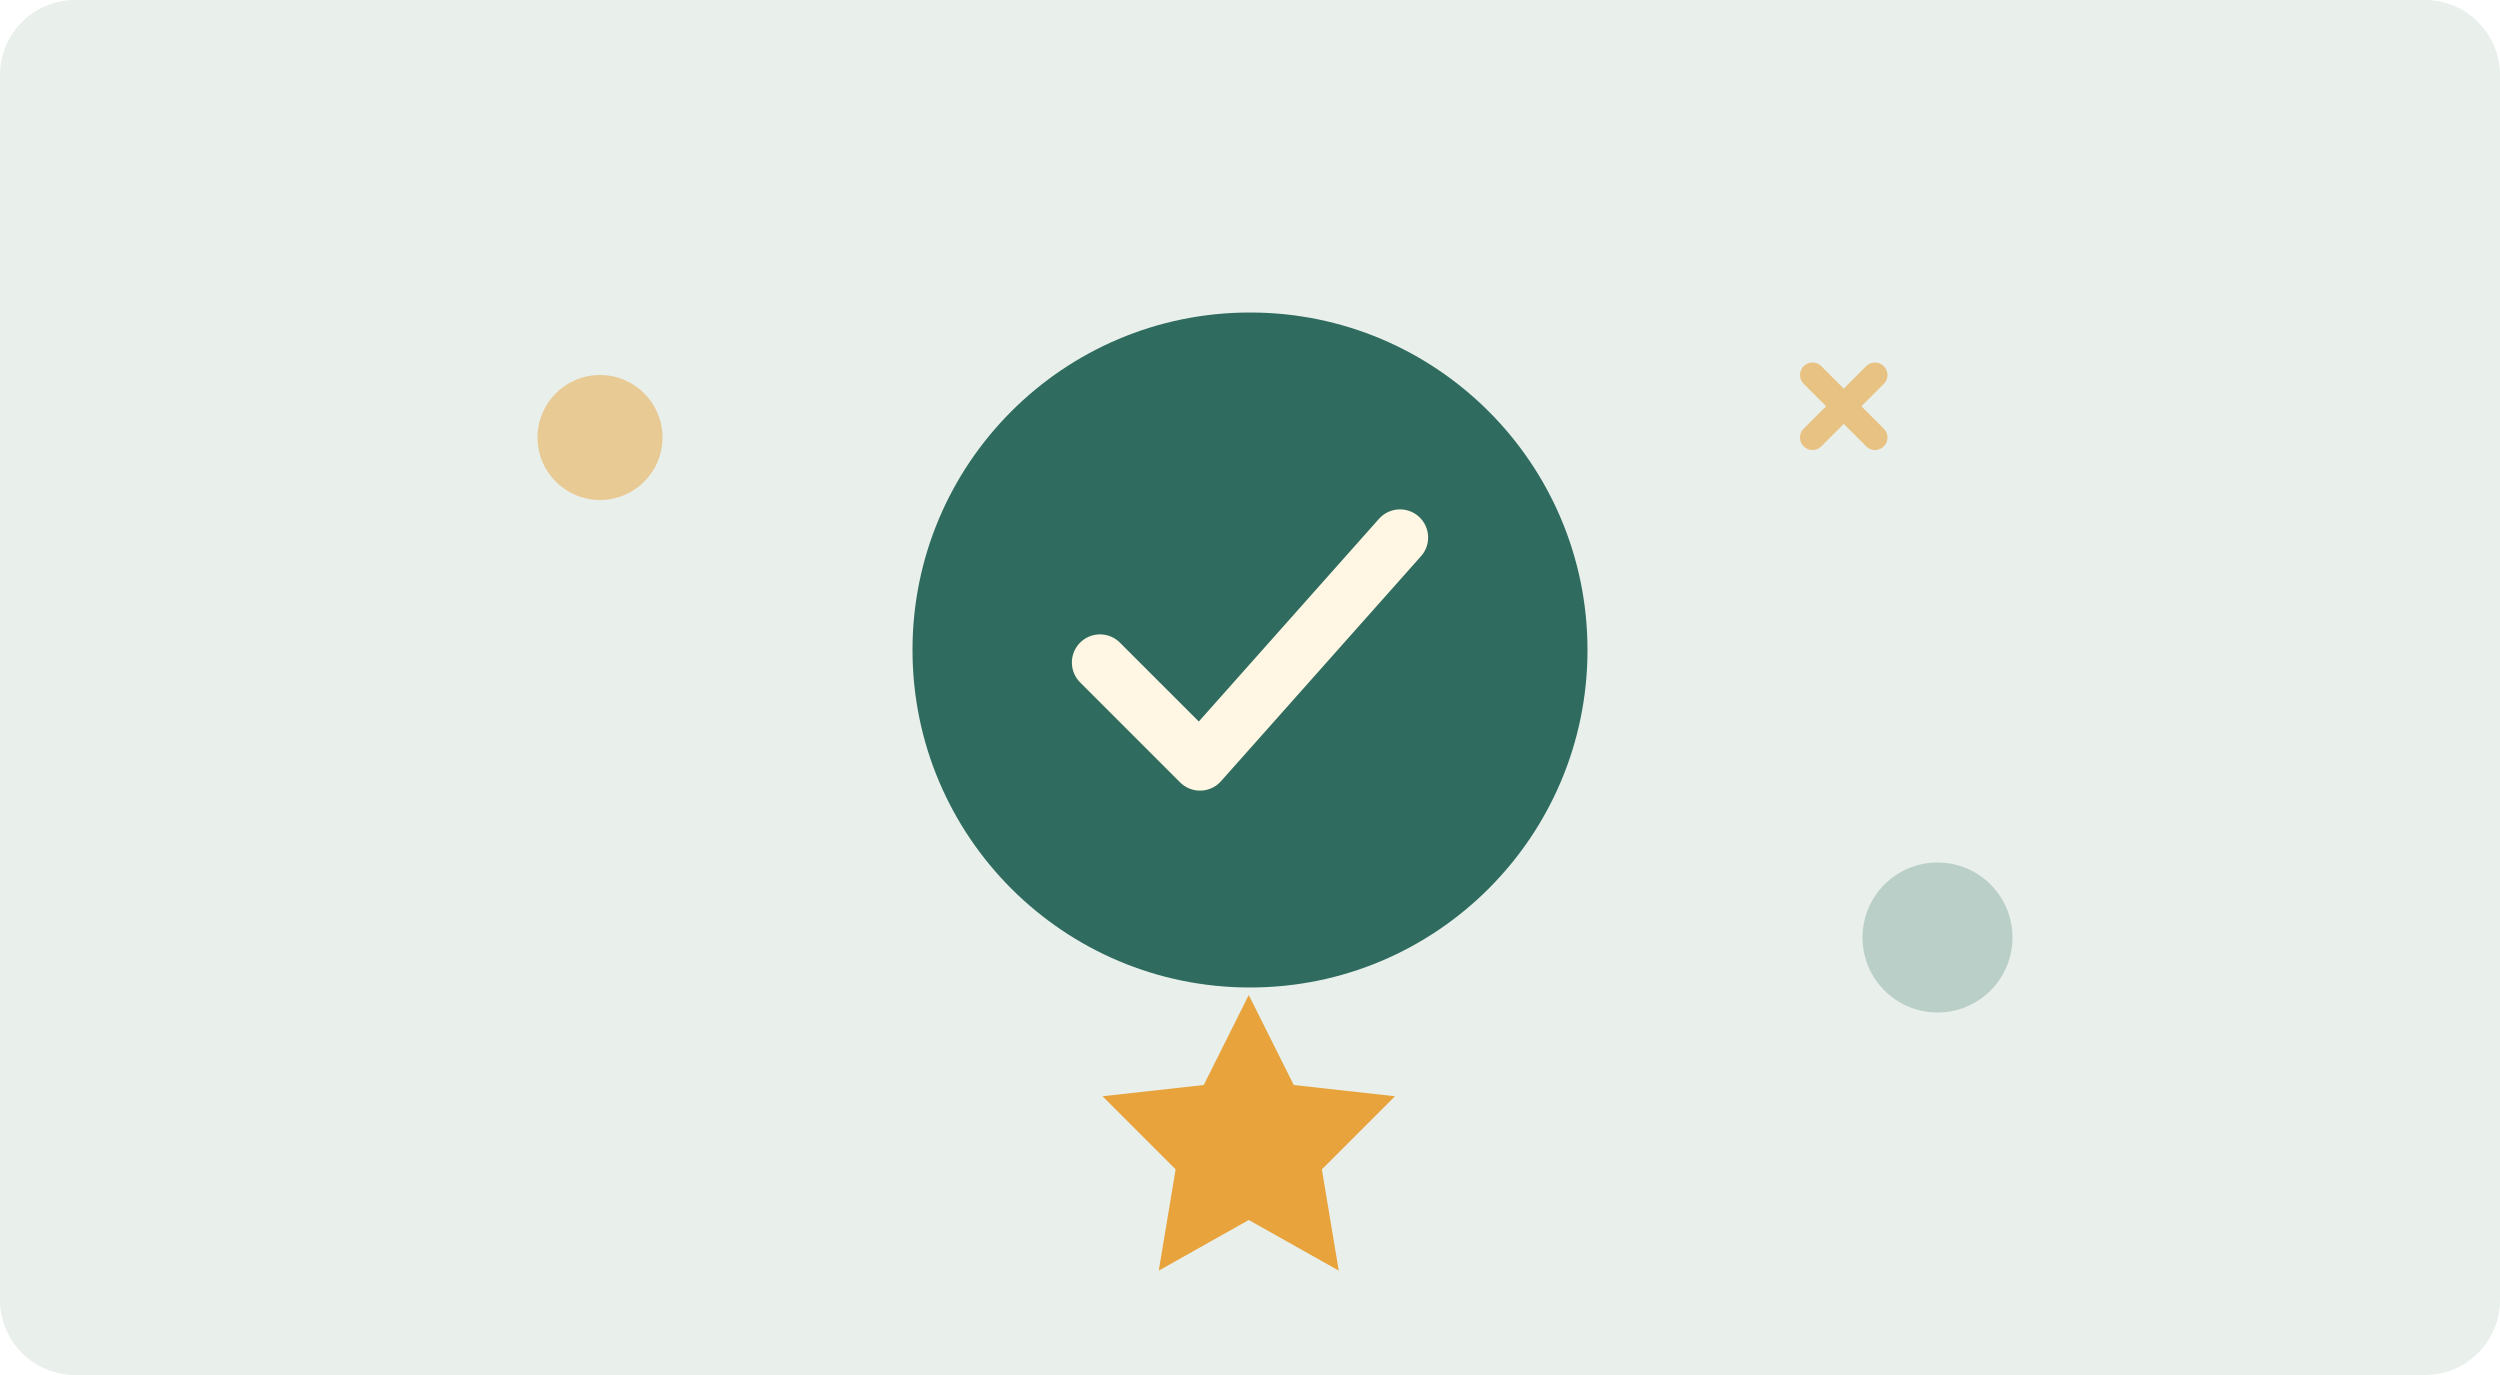
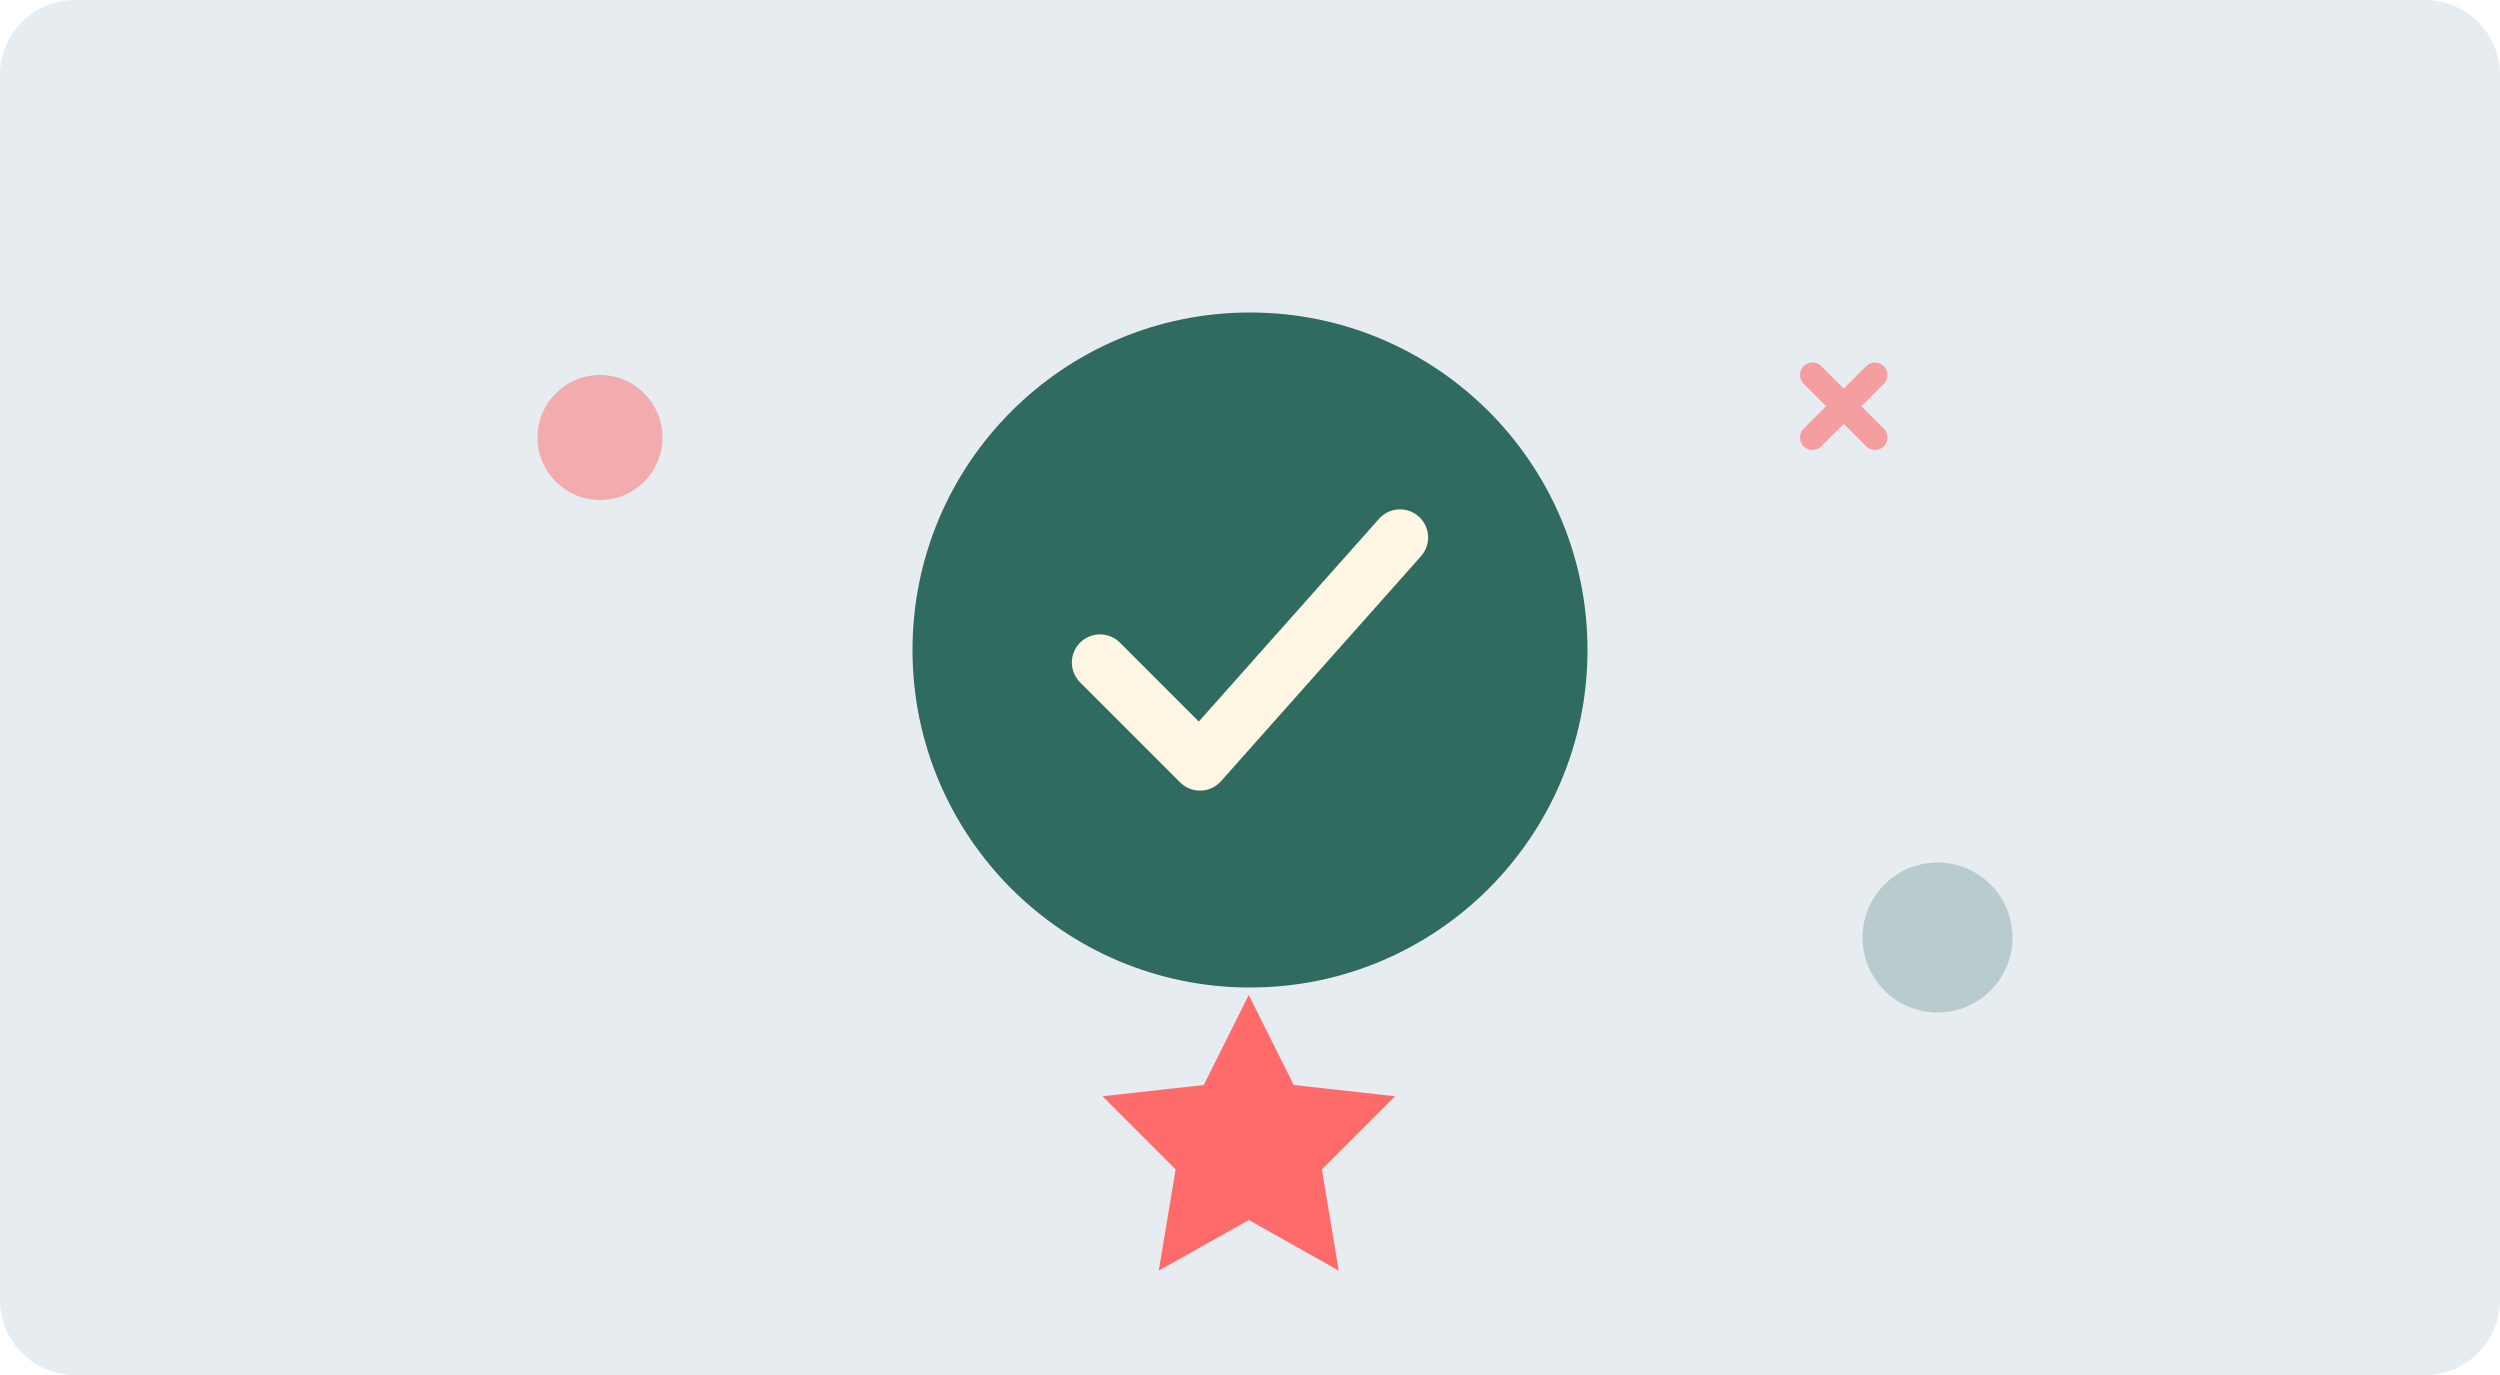
<svg xmlns="http://www.w3.org/2000/svg" viewBox="0 0 400 220" role="img">
-   <rect width="400" height="220" rx="12" fill="#E9F0EC" />
+   <rect width="400" height="220" rx="12" fill="#E7ECF1" />
  <circle cx="200" cy="104" r="54" fill="#2F6B5E" />
  <path d="M176 106l16 16 32-36" stroke="#FFF6E3" stroke-width="9" fill="none" stroke-linecap="round" stroke-linejoin="round" />
-   <path d="M200 176l8 16 18 2-13 13 3 18-16-9-16 9 3-18-13-13 18-2z" fill="#E8A33D" transform="translate(0 -10) scale(0.9) translate(22 12)" />
-   <circle cx="96" cy="70 " r="10" fill="#E8A33D" opacity="0.5" />
+   <path d="M200 176l8 16 18 2-13 13 3 18-16-9-16 9 3-18-13-13 18-2z" fill="#FF6B6B" transform="translate(0 -10) scale(0.9) translate(22 12)" />
+   <circle cx="96" cy="70 " r="10" fill="#FF6B6B" opacity="0.5" />
  <circle cx="310" cy="150" r="12" fill="#2F6B5E" opacity="0.25" />
-   <path d="M290 60l10 10M300 60l-10 10" stroke="#E8A33D" stroke-width="4" stroke-linecap="round" opacity="0.6" />
+   <path d="M290 60l10 10M300 60l-10 10" stroke="#FF6B6B" stroke-width="4" stroke-linecap="round" opacity="0.6" />
</svg>
